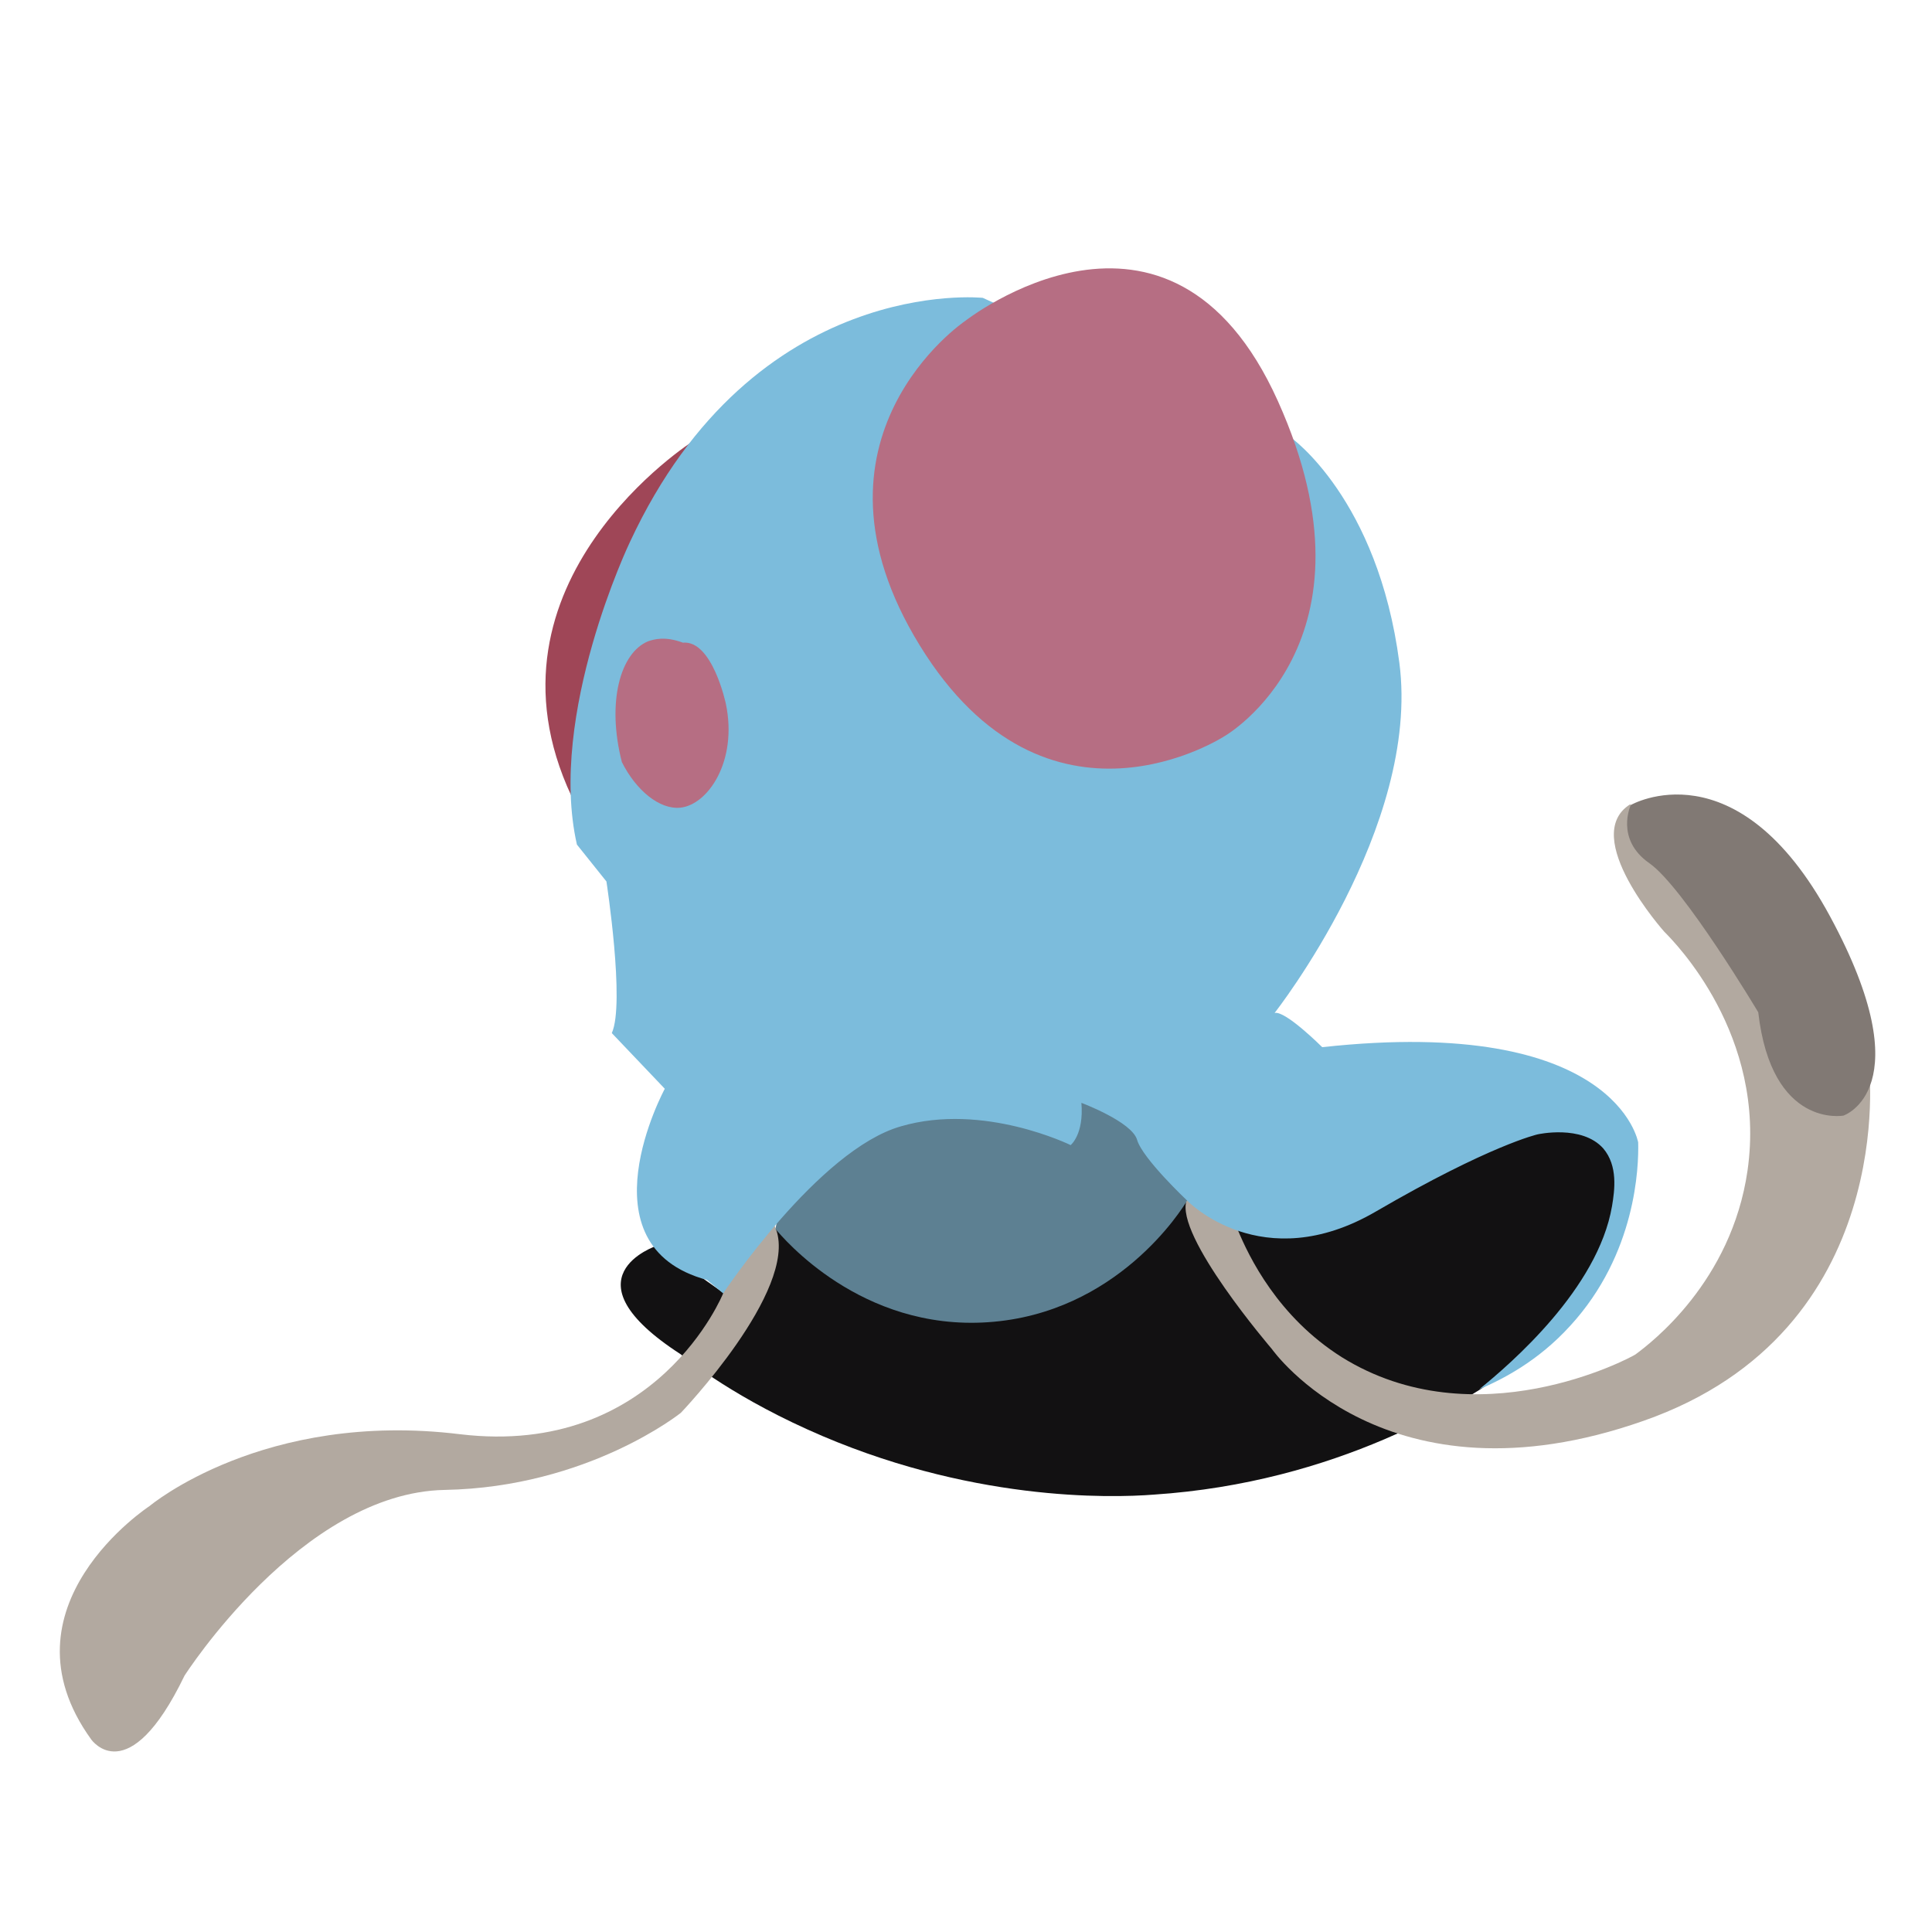
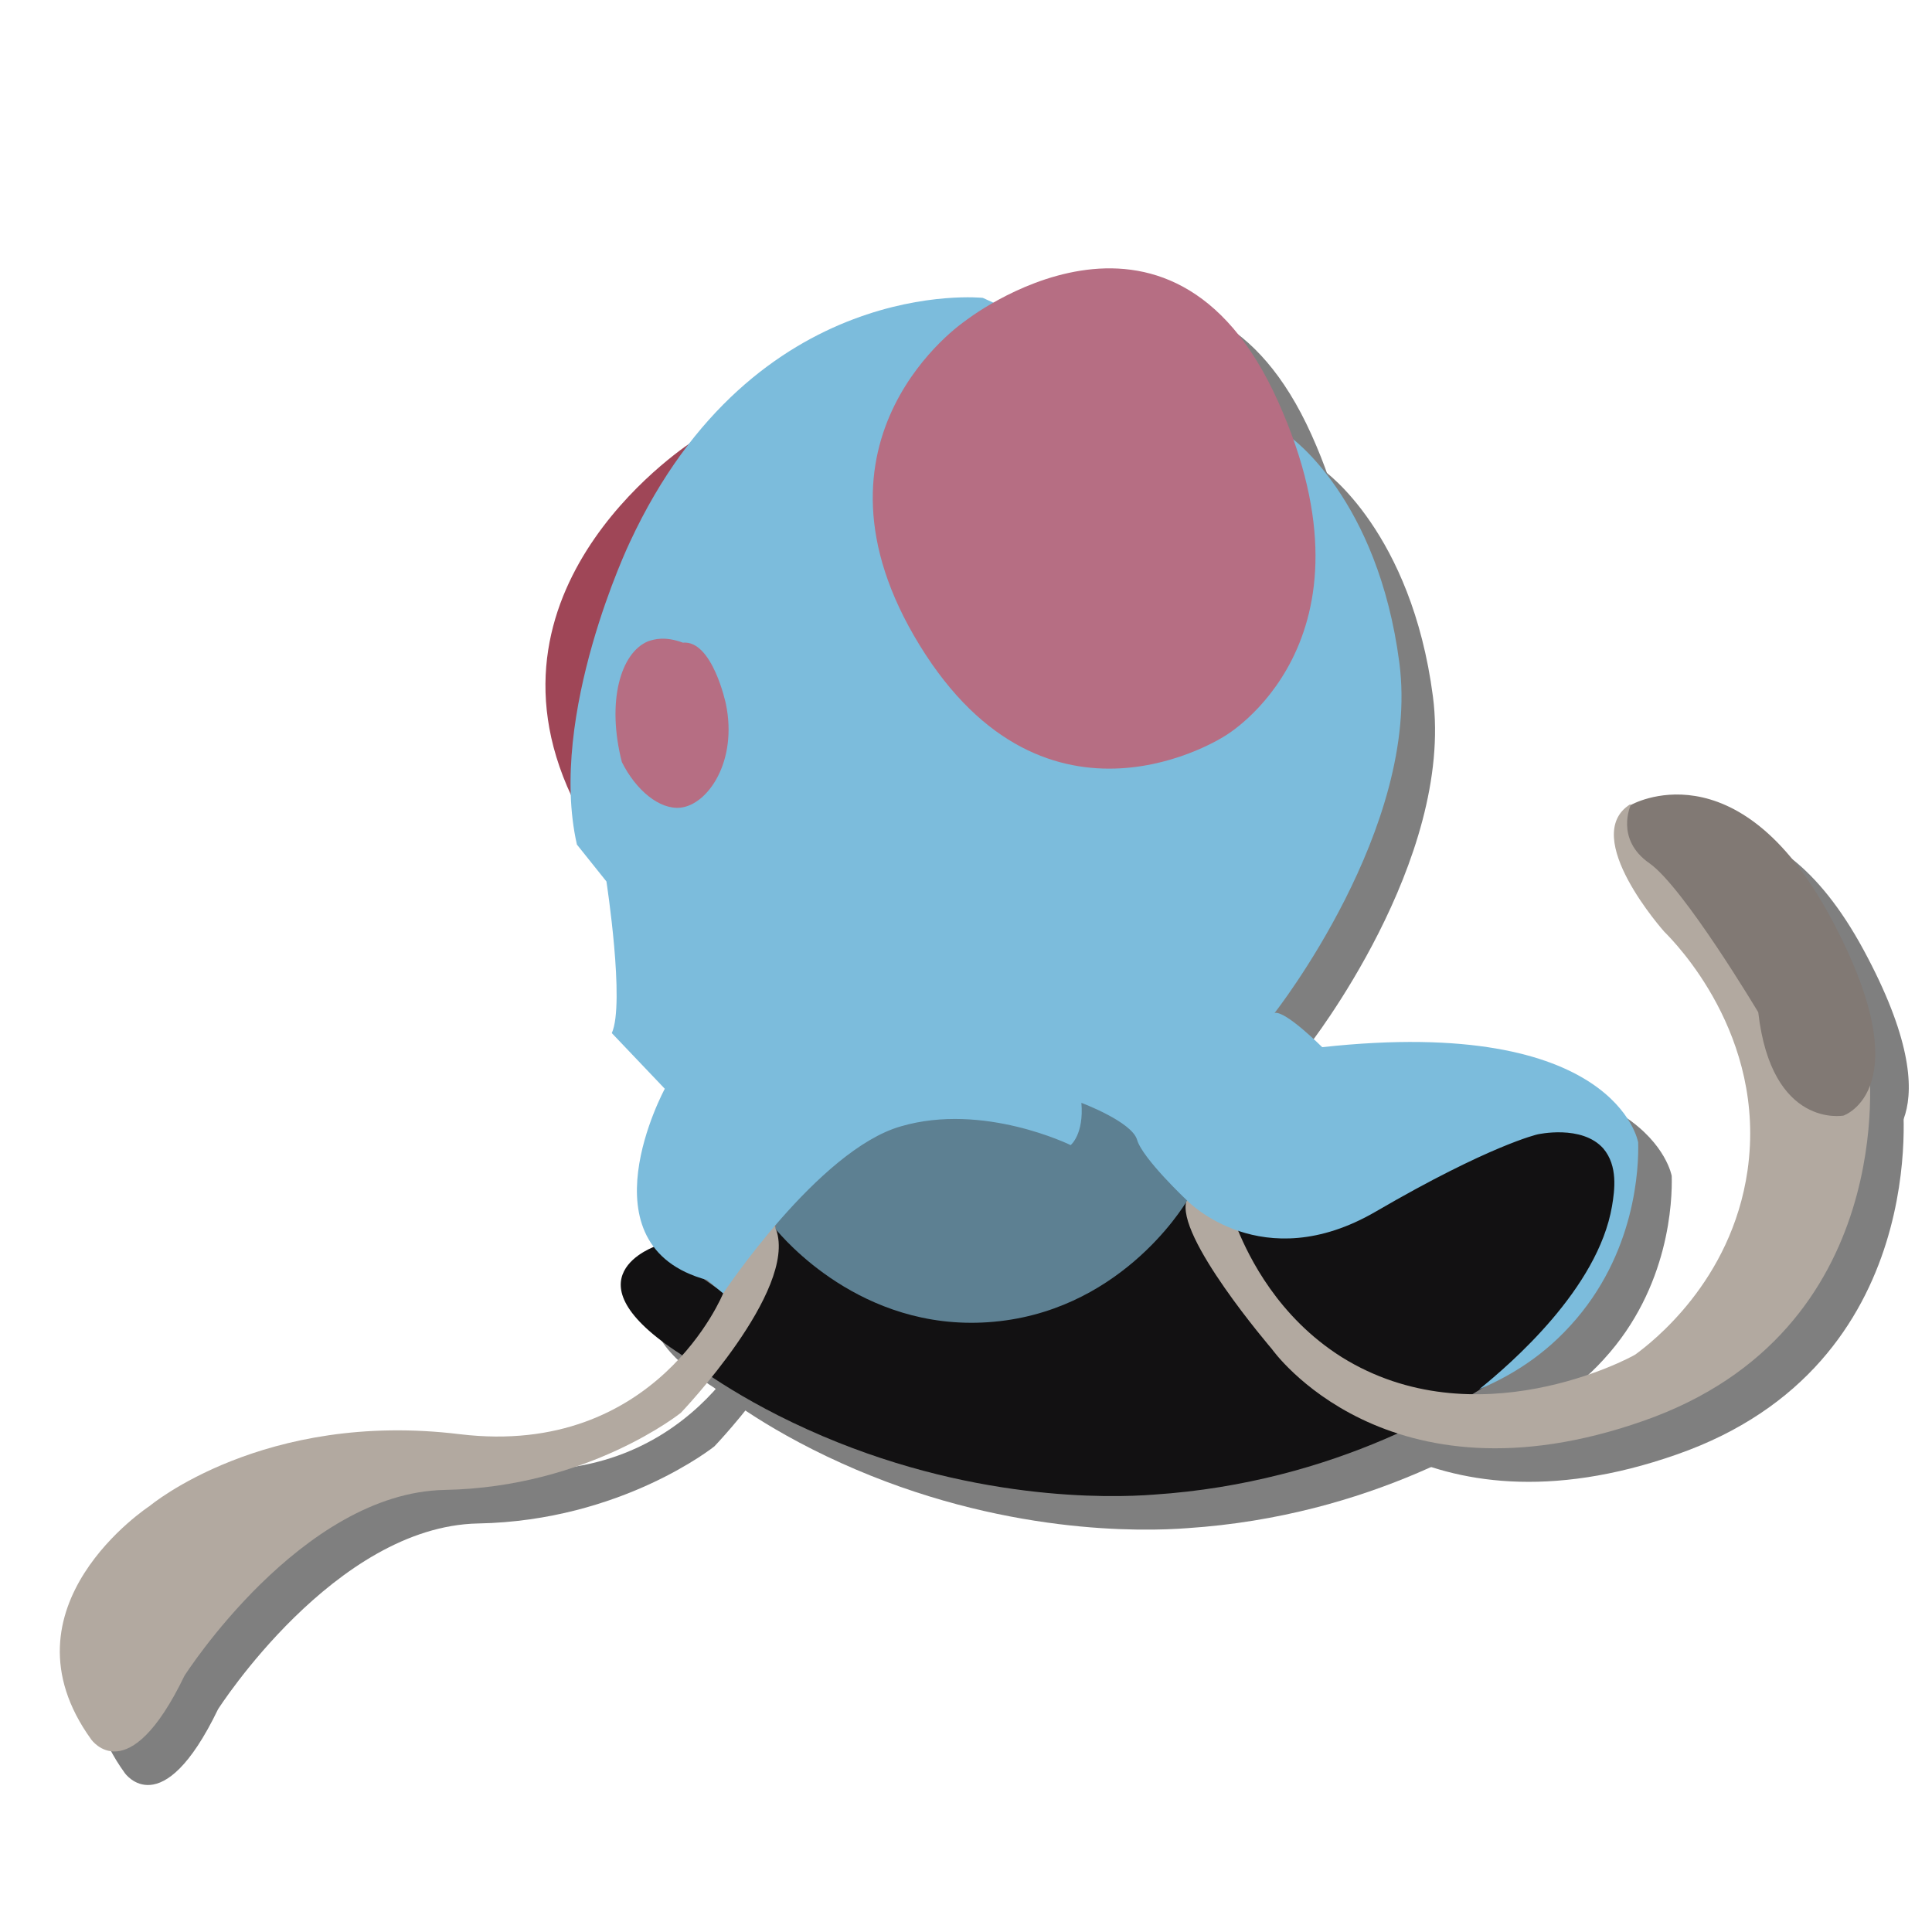
<svg xmlns="http://www.w3.org/2000/svg" version="1.1" id="Layer_1" x="0px" y="0px" viewBox="0 0 288 288" style="enable-background:new 0 0 288 288;" xml:space="preserve">
  <style type="text/css">
- 	.st0{fill:#9F4657;}
- 	.st1{fill:#121112;}
- 	.st2{fill:#B2A9A0;}
- 	.st3{fill:#5D8092;}
- 	.st4{fill:#7CBCDC;}
- 	.st5{fill:#B66E83;}
- 	.st6{fill:#817974;}
+ 	.st0{opacity:0.5;}
+ 	.st1{fill:#9F4657;}
+ 	.st2{fill:#121112;}
+ 	.st3{fill:#B2A9A0;}
+ 	.st4{fill:#5D8092;}
+ 	.st5{fill:#7CBCDC;}
+ 	.st6{fill:#B66E83;}
+ 	.st7{fill:#817974;}
</style>
-   <path class="st0" d="M103.4,65.7c0,0-33.2,21-18.2,53L103.4,65.7z" />
-   <path class="st1" d="M97.9,185.7c0,0-14.2,4.7,3.6,16.2c0,0,6.7,5.7,18.9,11.2c23.9,10.8,45.2,10.2,51.6,9.7  c27.2-1.8,46.3-13.7,54.2-19.4c13.3-14.4,18.6-28,14.2-33.6c-1-1.2-3.2-3.2-9.1-3.2c-11.2,5.8-20.4,9.5-26.9,11.9  c-4.1,1.5-15.7,5.5-15.8,5.5l0,0c0,0-9.5-0.8-11.5-5.1c0,0-15.8,16.6-29.7,14.2c0,0-21.4-0.4-31.7-9.9l-7.9,9.5L97.9,185.7z" />
-   <path class="st2" d="M184.5,183.3c1.7,4.1,6,13,15.5,19c19.9,12.4,42.9,0.2,43.8-0.4c2.3-1.7,14.3-10.8,16.7-27.4  c2.9-20.2-10.9-34.1-12.4-35.6c0,0-12.7-14.2-5.1-19l30.1,32.1l4.7,4.4l0.8,2.4c0,0,4.7,39.6-33.6,53  c-38.4,13.5-55.4-10.7-55.4-10.7s-14.6-17-12.7-22.2c0.1-0.3,0.5-1.2,1.3-1.5C180.5,176.8,183.8,182.1,184.5,183.3z" />
-   <path class="st2" d="M107.8,192.8c0,0-9.9,24.5-39.2,21c-29.3-3.6-46.3,10.7-46.3,10.7s-23,15-8.7,34.8c0,0,5.5,7.9,13.9-9.5  c0,0,17.4-27.3,38.8-27.7s35.2-11.5,35.2-11.5s17.4-18.2,14.2-27.3C112.5,174.2,107.8,192.8,107.8,192.8z" />
-   <path class="st3" d="M177,178.9c-0.8,1.4-10.5,16.9-29.7,18.2c-19,1.3-30.6-12.6-31.7-13.9c0.2-1.2,1.8-10.7,10.7-15.8  c10.2-5.9,20.7-0.8,21.4-0.4c3.8,0.4,7.7,0.8,11.5,1.2c0.7-1.3,1.3-2.6,2-4l5.9,2L177,178.9z" />
-   <path class="st4" d="M146.5,44.4c0,0-34-3.6-52.6,36.4c0,0-12.3,25.7-7.9,45.1l4.4,5.5c0,0,2.8,18.2,0.8,22.6l7.9,8.3  c0,0-12.7,23.4,6.3,28.5l2.4,2c0,0,14.2-21.4,26.5-24.9c12.3-3.6,25.3,2.8,25.3,2.8s2-1.6,1.6-6.3c0,0,7.5,2.8,8.3,5.5  c0.8,2.8,7.5,9.1,7.5,9.1s11.1,11.5,28.1,1.6c17-9.9,24.1-11.5,24.1-11.5s6.6-1.5,9.8,2.1c2.2,2.6,1.7,6.2,1.3,8.6  c-2.1,12.3-15.1,23.5-19.8,27.3c3.5-1.5,8.8-4.2,13.6-9.5c9.8-10.7,10.2-23.7,10.1-27.3c0,0-3.2-19-47.1-14.2c0,0-5.5-5.5-7.1-5.1  c0,0,21.8-27.7,18.6-52.2c-3.2-24.5-16.2-33.6-16.2-33.6L146.5,44.4z" />
-   <path class="st5" d="M101.8,95.8c-2.7-1-4.3-0.5-5.2-0.2c-4.1,1.7-6.2,9-3.9,18c2.1,4.2,5.6,7.1,8.7,6.8c4.1-0.4,8.6-6.9,6.8-15.5  C108.2,104.9,106.2,95.4,101.8,95.8z" />
-   <path class="st5" d="M143.8,47.9c0,0-25.7,17.4-6.7,48.3s45.5,13.5,45.5,13.5s24.1-13.9,7.9-49.9S143.8,47.9,143.8,47.9z" />
-   <path class="st6" d="M243.1,120c0,0,15.8-9.1,29.7,16.6s2,29.7,2,29.7s-10.7,2-12.7-15.4c0,0-11.1-18.6-16.2-22.2  C240.7,125.1,243.1,120,243.1,120z" />
+   <g class="st0">
+     <path d="M108.4,70.7c0,0-33.2,21-18.2,53L108.4,70.7z" />
+     <path d="M102.9,190.7c0,0-14.2,4.7,3.6,16.2c0,0,6.7,5.7,18.9,11.2c23.9,10.8,45.2,10.2,51.6,9.7c27.2-1.8,46.3-13.7,54.2-19.4   c13.3-14.4,18.6-28,14.2-33.6c-1-1.2-3.2-3.2-9.1-3.2c-11.2,5.8-20.4,9.5-26.9,11.9c-4.1,1.5-15.7,5.5-15.8,5.5l0,0   c0,0-9.5-0.8-11.5-5.1c0,0-15.8,16.6-29.7,14.2c0,0-21.4-0.4-31.7-9.9l-7.9,9.5L102.9,190.7z" />
+     <path d="M189.5,188.3c1.7,4.1,6,13,15.5,19c19.9,12.4,42.9,0.2,43.8-0.4c2.3-1.7,14.3-10.8,16.7-27.4c2.9-20.2-10.9-34.1-12.4-35.6   c0,0-12.7-14.2-5.1-19l30.1,32.1l4.7,4.4l0.8,2.4c0,0,4.7,39.6-33.6,53c-38.4,13.5-55.4-10.7-55.4-10.7s-14.6-17-12.7-22.2   c0.1-0.3,0.5-1.2,1.3-1.5C185.5,181.8,188.8,187.1,189.5,188.3z" />
+     <path d="M112.8,197.8c0,0-9.9,24.5-39.2,21c-29.3-3.6-46.3,10.7-46.3,10.7s-23,15-8.7,34.8c0,0,5.5,7.9,13.9-9.5   c0,0,17.4-27.3,38.8-27.7s35.2-11.5,35.2-11.5s17.4-18.2,14.2-27.3C117.5,179.2,112.8,197.8,112.8,197.8z" />
+     <path d="M182,183.9c-0.8,1.4-10.5,16.9-29.7,18.2c-19,1.3-30.6-12.6-31.7-13.9c0.2-1.2,1.8-10.7,10.7-15.8   c10.2-5.9,20.7-0.8,21.4-0.4c3.8,0.4,7.7,0.8,11.5,1.2c0.7-1.3,1.3-2.6,2-4l5.9,2L182,183.9z" />
+     <path d="M151.5,49.4c0,0-34-3.6-52.6,36.4c0,0-12.3,25.7-7.9,45.1l4.4,5.5c0,0,2.8,18.2,0.8,22.6l7.9,8.3c0,0-12.7,23.4,6.3,28.5   l2.4,2c0,0,14.2-21.4,26.5-24.9c12.3-3.6,25.3,2.8,25.3,2.8s2-1.6,1.6-6.3c0,0,7.5,2.8,8.3,5.5c0.8,2.8,7.5,9.1,7.5,9.1   s11.1,11.5,28.1,1.6s24.1-11.5,24.1-11.5s6.6-1.5,9.8,2.1c2.2,2.6,1.7,6.2,1.3,8.6c-2.1,12.3-15.1,23.5-19.8,27.3   c3.5-1.5,8.8-4.2,13.6-9.5c9.8-10.7,10.2-23.7,10.1-27.3c0,0-3.2-19-47.1-14.2c0,0-5.5-5.5-7.1-5.1c0,0,21.8-27.7,18.6-52.2   s-16.2-33.6-16.2-33.6L151.5,49.4z" />
+     <path d="M106.8,100.8c-2.7-1-4.3-0.5-5.2-0.2c-4.1,1.7-6.2,9-3.9,18c2.1,4.2,5.6,7.1,8.7,6.8c4.1-0.4,8.6-6.9,6.8-15.5   C113.2,109.9,111.2,100.4,106.8,100.8z" />
+     <path d="M148.8,52.9c0,0-25.7,17.4-6.7,48.3s45.5,13.5,45.5,13.5s24.1-13.9,7.9-49.9S148.8,52.9,148.8,52.9z" />
+     <path d="M248.1,125c0,0,15.8-9.1,29.7,16.6s2,29.7,2,29.7s-10.7,2-12.7-15.4c0,0-11.1-18.6-16.2-22.2   C245.7,130.1,248.1,125,248.1,125z" />
+   </g>
+   <g>
+     <path class="st1" d="M103.4,65.7c0,0-33.2,21-18.2,53L103.4,65.7z" />
+     <path class="st2" d="M97.9,185.7c0,0-14.2,4.7,3.6,16.2c0,0,6.7,5.7,18.9,11.2c23.9,10.8,45.2,10.2,51.6,9.7   c27.2-1.8,46.3-13.7,54.2-19.4c13.3-14.4,18.6-28,14.2-33.6c-1-1.2-3.2-3.2-9.1-3.2c-11.2,5.8-20.4,9.5-26.9,11.9   c-4.1,1.5-15.7,5.5-15.8,5.5l0,0c0,0-9.5-0.8-11.5-5.1c0,0-15.8,16.6-29.7,14.2c0,0-21.4-0.4-31.7-9.9l-7.9,9.5L97.9,185.7z" />
+     <path class="st3" d="M184.5,183.3c1.7,4.1,6,13,15.5,19c19.9,12.4,42.9,0.2,43.8-0.4c2.3-1.7,14.3-10.8,16.7-27.4   c2.9-20.2-10.9-34.1-12.4-35.6c0,0-12.7-14.2-5.1-19l30.1,32.1l4.7,4.4l0.8,2.4c0,0,4.7,39.6-33.6,53   c-38.4,13.5-55.4-10.7-55.4-10.7s-14.6-17-12.7-22.2c0.1-0.3,0.5-1.2,1.3-1.5C180.5,176.8,183.8,182.1,184.5,183.3z" />
+     <path class="st3" d="M107.8,192.8c0,0-9.9,24.5-39.2,21c-29.3-3.6-46.3,10.7-46.3,10.7s-23,15-8.7,34.8c0,0,5.5,7.9,13.9-9.5   c0,0,17.4-27.3,38.8-27.7s35.2-11.5,35.2-11.5s17.4-18.2,14.2-27.3C112.5,174.2,107.8,192.8,107.8,192.8z" />
+     <path class="st4" d="M177,178.9c-0.8,1.4-10.5,16.9-29.7,18.2c-19,1.3-30.6-12.6-31.7-13.9c0.2-1.2,1.8-10.7,10.7-15.8   c10.2-5.9,20.7-0.8,21.4-0.4c3.8,0.4,7.7,0.8,11.5,1.2c0.7-1.3,1.3-2.6,2-4l5.9,2L177,178.9z" />
+     <path class="st5" d="M146.5,44.4c0,0-34-3.6-52.6,36.4c0,0-12.3,25.7-7.9,45.1l4.4,5.5c0,0,2.8,18.2,0.8,22.6l7.9,8.3   c0,0-12.7,23.4,6.3,28.5l2.4,2c0,0,14.2-21.4,26.5-24.9c12.3-3.6,25.3,2.8,25.3,2.8s2-1.6,1.6-6.3c0,0,7.5,2.8,8.3,5.5   c0.8,2.8,7.5,9.1,7.5,9.1s11.1,11.5,28.1,1.6s24.1-11.5,24.1-11.5s6.6-1.5,9.8,2.1c2.2,2.6,1.7,6.2,1.3,8.6   c-2.1,12.3-15.1,23.5-19.8,27.3c3.5-1.5,8.8-4.2,13.6-9.5c9.8-10.7,10.2-23.7,10.1-27.3c0,0-3.2-19-47.1-14.2c0,0-5.5-5.5-7.1-5.1   c0,0,21.8-27.7,18.6-52.2s-16.2-33.6-16.2-33.6L146.5,44.4z" />
+     <path class="st6" d="M101.8,95.8c-2.7-1-4.3-0.5-5.2-0.2c-4.1,1.7-6.2,9-3.9,18c2.1,4.2,5.6,7.1,8.7,6.8c4.1-0.4,8.6-6.9,6.8-15.5   C108.2,104.9,106.2,95.4,101.8,95.8z" />
+     <path class="st6" d="M143.8,47.9c0,0-25.7,17.4-6.7,48.3s45.5,13.5,45.5,13.5s24.1-13.9,7.9-49.9S143.8,47.9,143.8,47.9z" />
+     <path class="st7" d="M243.1,120c0,0,15.8-9.1,29.7,16.6s2,29.7,2,29.7s-10.7,2-12.7-15.4c0,0-11.1-18.6-16.2-22.2   C240.7,125.1,243.1,120,243.1,120z" />
+   </g>
</svg>
